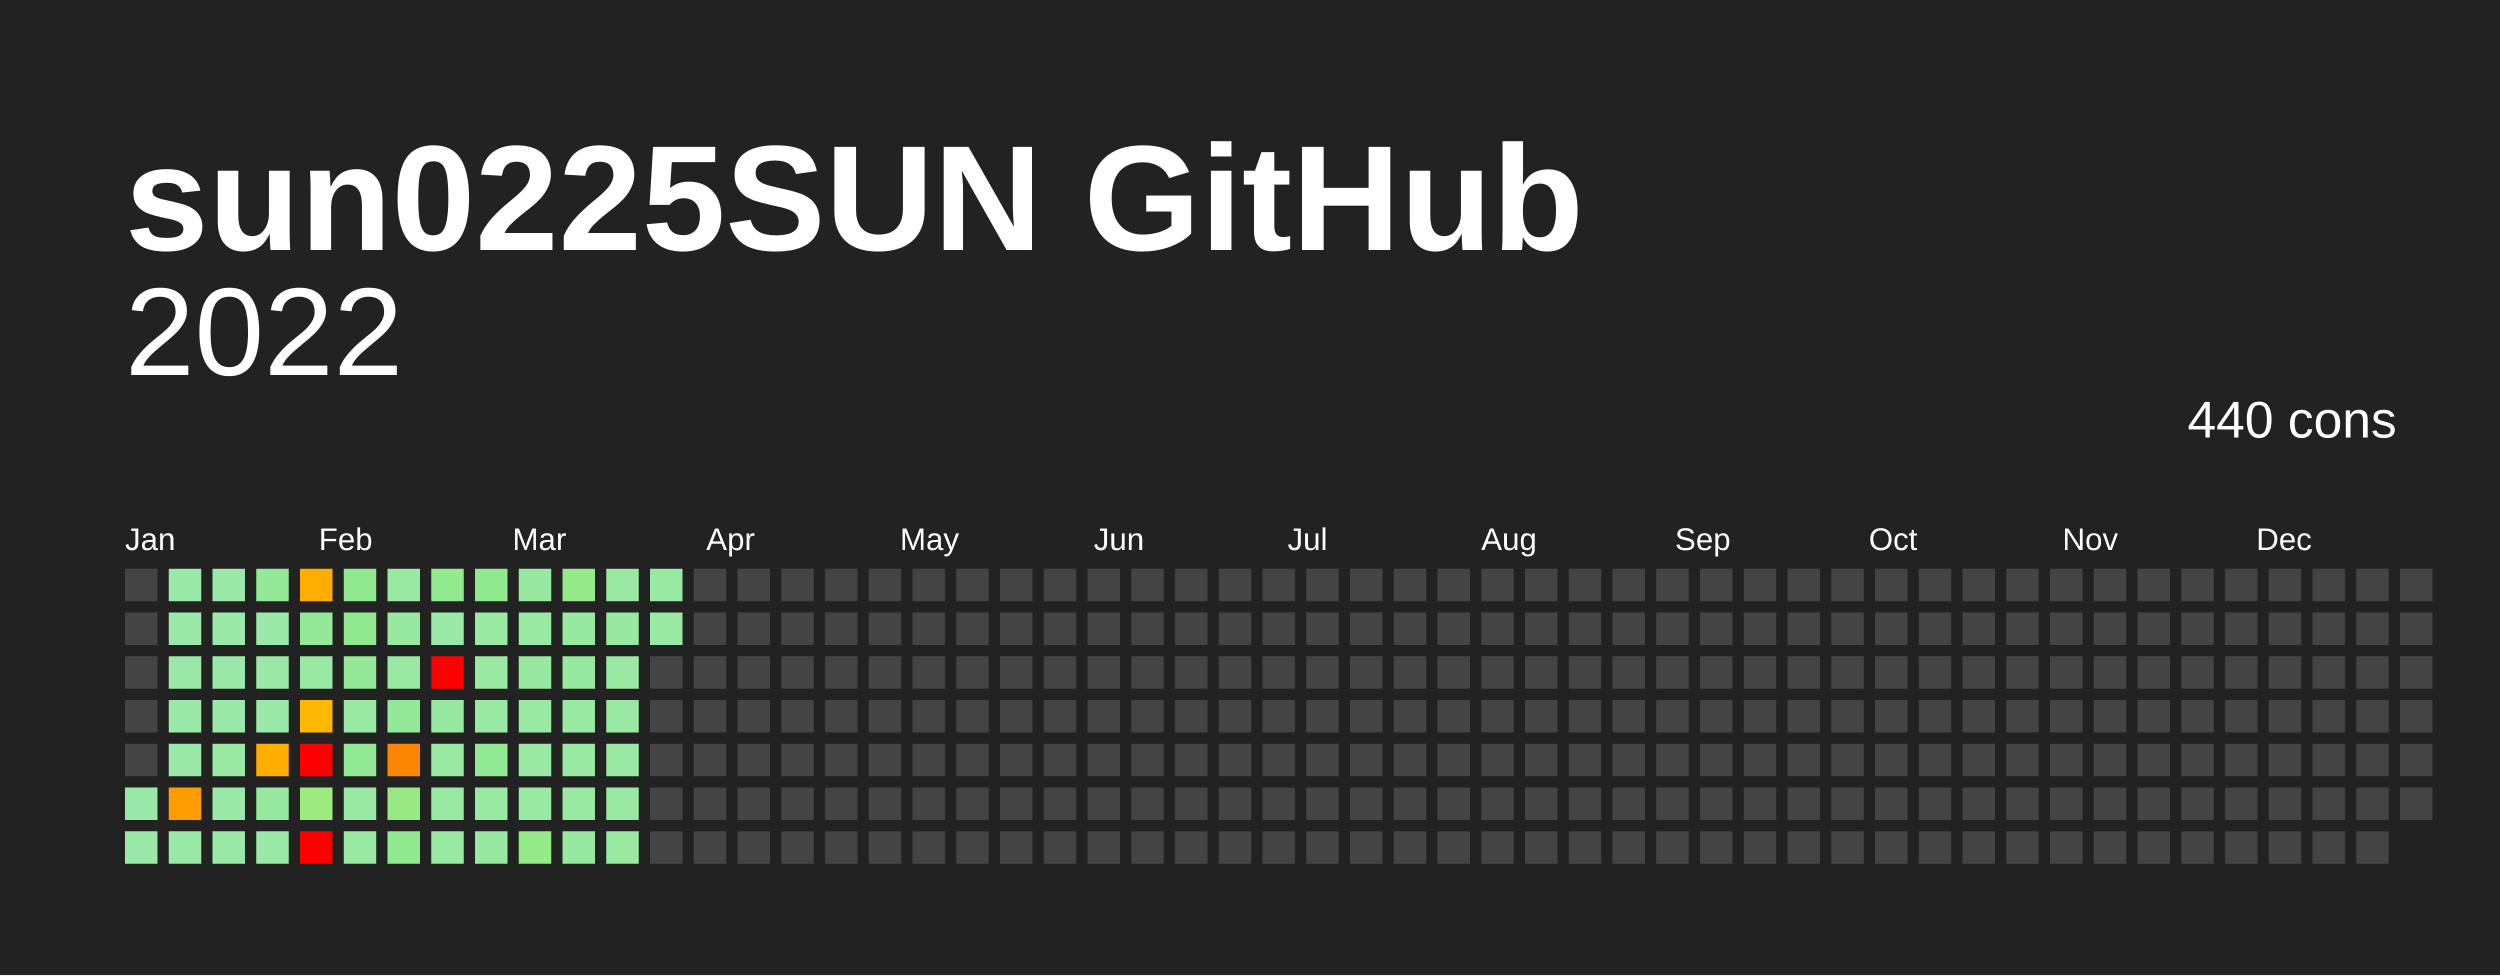
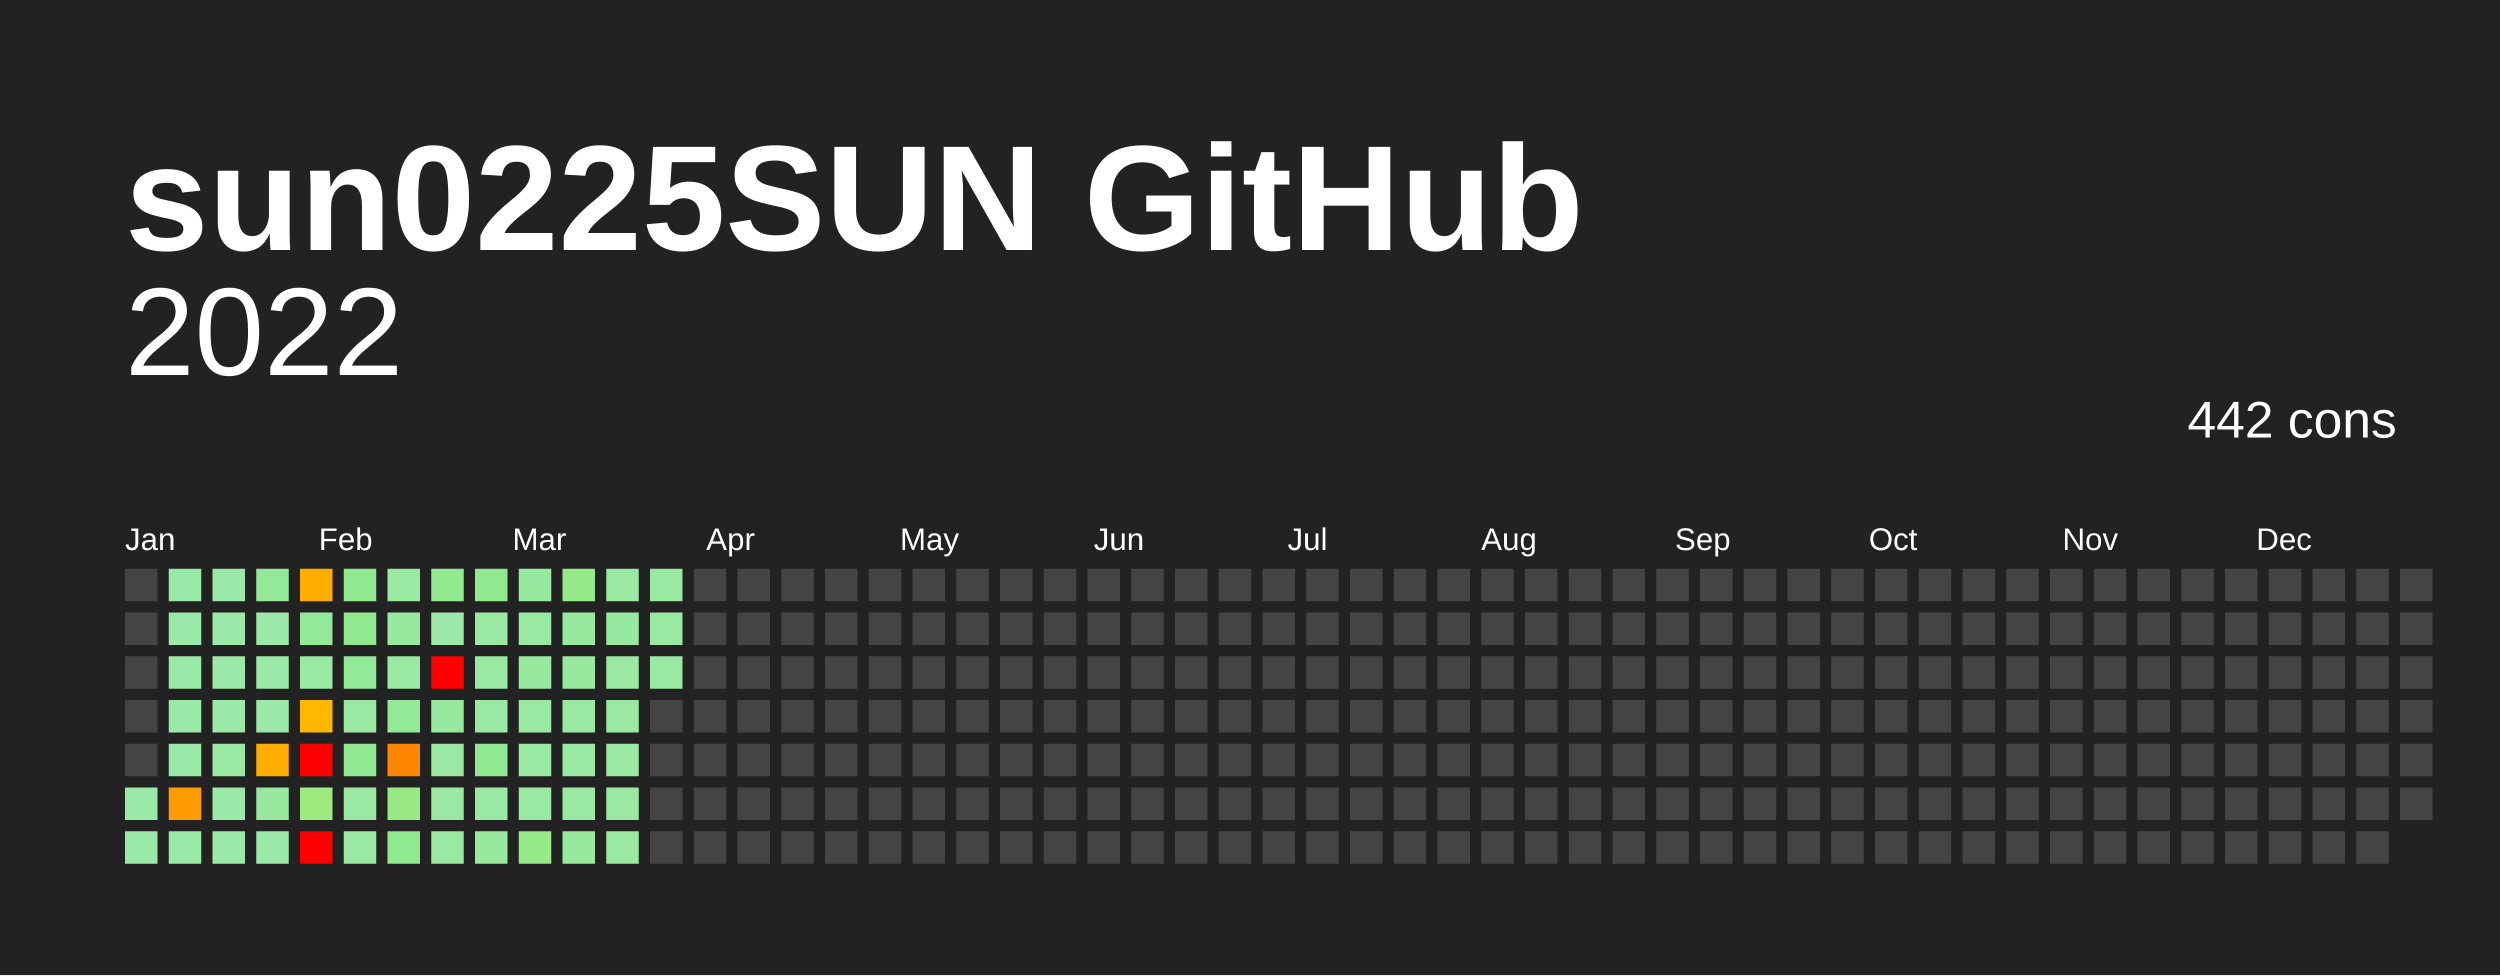
<svg xmlns="http://www.w3.org/2000/svg" baseProfile="full" height="78mm" version="1.1" viewBox="0,0,200,78" width="200mm">
  <defs />
  <rect fill="#222222" height="78" width="200" x="0" y="0" />
  <text fill="#FFFFFF" style="font-size:12px; font-family:Arial; font-weight:bold;" x="10" y="20">sun0225SUN GitHub</text>
  <text alignment-baseline="hanging" fill="#FFFFFF" style="font-size:10.0px; font-family:Arial;" x="10" y="30">2022</text>
-   <text alignment-baseline="hanging" fill="#FFFFFF" style="font-size:4.125px; font-family:Arial;" x="175" y="35">440 cons</text>
+   <text alignment-baseline="hanging" fill="#FFFFFF" style="font-size:4.125px; font-family:Arial;" x="175" y="35">442 cons</text>
  <text fill="#FFFFFF" style="font-size:2.5px; font-family:Arial" x="10.0" y="44">Jan</text>
  <text fill="#FFFFFF" style="font-size:2.5px; font-family:Arial" x="25.5" y="44">Feb</text>
  <text fill="#FFFFFF" style="font-size:2.5px; font-family:Arial" x="41.0" y="44">Mar</text>
  <text fill="#FFFFFF" style="font-size:2.5px; font-family:Arial" x="56.5" y="44">Apr</text>
  <text fill="#FFFFFF" style="font-size:2.5px; font-family:Arial" x="72.0" y="44">May</text>
  <text fill="#FFFFFF" style="font-size:2.5px; font-family:Arial" x="87.5" y="44">Jun</text>
  <text fill="#FFFFFF" style="font-size:2.5px; font-family:Arial" x="103.0" y="44">Jul</text>
  <text fill="#FFFFFF" style="font-size:2.5px; font-family:Arial" x="118.5" y="44">Aug</text>
  <text fill="#FFFFFF" style="font-size:2.5px; font-family:Arial" x="134.0" y="44">Sep</text>
  <text fill="#FFFFFF" style="font-size:2.5px; font-family:Arial" x="149.5" y="44">Oct</text>
  <text fill="#FFFFFF" style="font-size:2.5px; font-family:Arial" x="165.0" y="44">Nov</text>
  <text fill="#FFFFFF" style="font-size:2.5px; font-family:Arial" x="180.5" y="44">Dec</text>
  <rect fill="#444444" height="2.6" width="2.6" x="10.0" y="45.5" />
  <rect fill="#444444" height="2.6" width="2.6" x="10.0" y="49.0" />
  <rect fill="#444444" height="2.6" width="2.6" x="10.0" y="52.5" />
  <rect fill="#444444" height="2.6" width="2.6" x="10.0" y="56.0" />
  <rect fill="#444444" height="2.6" width="2.6" x="10.0" y="59.5" />
  <rect fill="#9be9a8" height="2.6" width="2.6" x="10.0" y="63.0" />
  <rect fill="#9be9a8" height="2.6" width="2.6" x="10.0" y="66.5" />
  <rect fill="#9be9a8" height="2.6" width="2.6" x="13.5" y="45.5" />
  <rect fill="#9be9a8" height="2.6" width="2.6" x="13.5" y="49.0" />
  <rect fill="#9be9a8" height="2.6" width="2.6" x="13.5" y="52.5" />
  <rect fill="#9be9a8" height="2.6" width="2.6" x="13.5" y="56.0" />
  <rect fill="#9be9a8" height="2.6" width="2.6" x="13.5" y="59.5" />
  <rect fill="#ff9d00" height="2.6" width="2.6" x="13.5" y="63.0" />
  <rect fill="#9be9a8" height="2.6" width="2.6" x="13.5" y="66.5" />
  <rect fill="#9be9a8" height="2.6" width="2.6" x="17.0" y="45.5" />
  <rect fill="#9be9a8" height="2.6" width="2.6" x="17.0" y="49.0" />
  <rect fill="#9be9a8" height="2.6" width="2.6" x="17.0" y="52.5" />
  <rect fill="#9be9a8" height="2.6" width="2.6" x="17.0" y="56.0" />
  <rect fill="#99e9a3" height="2.6" width="2.6" x="17.0" y="59.5" />
  <rect fill="#9be9a8" height="2.6" width="2.6" x="17.0" y="63.0" />
  <rect fill="#9be9a8" height="2.6" width="2.6" x="17.0" y="66.5" />
  <rect fill="#94e999" height="2.6" width="2.6" x="20.5" y="45.5" />
  <rect fill="#9be9a8" height="2.6" width="2.6" x="20.5" y="49.0" />
  <rect fill="#9be9a8" height="2.6" width="2.6" x="20.5" y="52.5" />
  <rect fill="#9be9a8" height="2.6" width="2.6" x="20.5" y="56.0" />
  <rect fill="#ffae00" height="2.6" width="2.6" x="20.5" y="59.5" />
  <rect fill="#96e99e" height="2.6" width="2.6" x="20.5" y="63.0" />
  <rect fill="#9be9a8" height="2.6" width="2.6" x="20.5" y="66.5" />
  <rect fill="#ffae00" height="2.6" width="2.6" x="24.0" y="45.5" />
  <rect fill="#94e999" height="2.6" width="2.6" x="24.0" y="49.0" />
  <rect fill="#99e9a3" height="2.6" width="2.6" x="24.0" y="52.5" />
  <rect fill="#ffb700" height="2.6" width="2.6" x="24.0" y="56.0" />
  <rect fill="red" height="2.6" width="2.6" x="24.0" y="59.5" />
  <rect fill="#9dea7e" height="2.6" width="2.6" x="24.0" y="63.0" />
  <rect fill="red" height="2.6" width="2.6" x="24.0" y="66.5" />
  <rect fill="#91e98f" height="2.6" width="2.6" x="27.5" y="45.5" />
  <rect fill="#91e98f" height="2.6" width="2.6" x="27.5" y="49.0" />
  <rect fill="#94e999" height="2.6" width="2.6" x="27.5" y="52.5" />
  <rect fill="#99e9a3" height="2.6" width="2.6" x="27.5" y="56.0" />
  <rect fill="#92e993" height="2.6" width="2.6" x="27.5" y="59.5" />
  <rect fill="#99e9a3" height="2.6" width="2.6" x="27.5" y="63.0" />
  <rect fill="#99e9a3" height="2.6" width="2.6" x="27.5" y="66.5" />
  <rect fill="#99e9a3" height="2.6" width="2.6" x="31.0" y="45.5" />
  <rect fill="#96e99e" height="2.6" width="2.6" x="31.0" y="49.0" />
  <rect fill="#99e9a3" height="2.6" width="2.6" x="31.0" y="52.5" />
  <rect fill="#94e999" height="2.6" width="2.6" x="31.0" y="56.0" />
  <rect fill="#ff8600" height="2.6" width="2.6" x="31.0" y="59.5" />
  <rect fill="#99e983" height="2.6" width="2.6" x="31.0" y="63.0" />
  <rect fill="#91e98f" height="2.6" width="2.6" x="31.0" y="66.5" />
  <rect fill="#93e98d" height="2.6" width="2.6" x="34.5" y="45.5" />
  <rect fill="#9be9a8" height="2.6" width="2.6" x="34.5" y="49.0" />
  <rect fill="red" height="2.6" width="2.6" x="34.5" y="52.5" />
  <rect fill="#96e99e" height="2.6" width="2.6" x="34.5" y="56.0" />
  <rect fill="#99e9a3" height="2.6" width="2.6" x="34.5" y="59.5" />
  <rect fill="#99e9a3" height="2.6" width="2.6" x="34.5" y="63.0" />
  <rect fill="#99e9a3" height="2.6" width="2.6" x="34.5" y="66.5" />
  <rect fill="#91e98f" height="2.6" width="2.6" x="38.0" y="45.5" />
  <rect fill="#99e9a3" height="2.6" width="2.6" x="38.0" y="49.0" />
  <rect fill="#99e9a3" height="2.6" width="2.6" x="38.0" y="52.5" />
  <rect fill="#99e9a3" height="2.6" width="2.6" x="38.0" y="56.0" />
  <rect fill="#92e993" height="2.6" width="2.6" x="38.0" y="59.5" />
  <rect fill="#99e9a3" height="2.6" width="2.6" x="38.0" y="63.0" />
  <rect fill="#96e99e" height="2.6" width="2.6" x="38.0" y="66.5" />
  <rect fill="#96e99e" height="2.6" width="2.6" x="41.5" y="45.5" />
  <rect fill="#99e9a3" height="2.6" width="2.6" x="41.5" y="49.0" />
  <rect fill="#96e99e" height="2.6" width="2.6" x="41.5" y="52.5" />
  <rect fill="#99e9a3" height="2.6" width="2.6" x="41.5" y="56.0" />
  <rect fill="#99e9a3" height="2.6" width="2.6" x="41.5" y="59.5" />
  <rect fill="#99e9a3" height="2.6" width="2.6" x="41.5" y="63.0" />
  <rect fill="#95e988" height="2.6" width="2.6" x="41.5" y="66.5" />
  <rect fill="#95e988" height="2.6" width="2.6" x="45.0" y="45.5" />
  <rect fill="#96e99e" height="2.6" width="2.6" x="45.0" y="49.0" />
  <rect fill="#96e99e" height="2.6" width="2.6" x="45.0" y="52.5" />
  <rect fill="#99e9a3" height="2.6" width="2.6" x="45.0" y="56.0" />
  <rect fill="#99e9a3" height="2.6" width="2.6" x="45.0" y="59.5" />
  <rect fill="#99e9a3" height="2.6" width="2.6" x="45.0" y="63.0" />
  <rect fill="#96e99e" height="2.6" width="2.6" x="45.0" y="66.5" />
  <rect fill="#99e9a3" height="2.6" width="2.6" x="48.5" y="45.5" />
  <rect fill="#96e99e" height="2.6" width="2.6" x="48.5" y="49.0" />
  <rect fill="#99e9a3" height="2.6" width="2.6" x="48.5" y="52.5" />
  <rect fill="#99e9a3" height="2.6" width="2.6" x="48.5" y="56.0" />
  <rect fill="#99e9a3" height="2.6" width="2.6" x="48.5" y="59.5" />
  <rect fill="#99e9a3" height="2.6" width="2.6" x="48.5" y="63.0" />
  <rect fill="#99e9a3" height="2.6" width="2.6" x="48.5" y="66.5" />
  <rect fill="#99e9a3" height="2.6" width="2.6" x="52.0" y="45.5" />
  <rect fill="#99e9a3" height="2.6" width="2.6" x="52.0" y="49.0" />
-   <rect fill="#444444" height="2.6" width="2.6" x="52.0" y="52.5" />
+   <rect fill="#99e9a3" height="2.6" width="2.6" x="52.0" y="52.5" />
  <rect fill="#444444" height="2.6" width="2.6" x="52.0" y="56.0" />
  <rect fill="#444444" height="2.6" width="2.6" x="52.0" y="59.5" />
  <rect fill="#444444" height="2.6" width="2.6" x="52.0" y="63.0" />
  <rect fill="#444444" height="2.6" width="2.6" x="52.0" y="66.5" />
  <rect fill="#444444" height="2.6" width="2.6" x="55.5" y="45.5" />
  <rect fill="#444444" height="2.6" width="2.6" x="55.5" y="49.0" />
  <rect fill="#444444" height="2.6" width="2.6" x="55.5" y="52.5" />
  <rect fill="#444444" height="2.6" width="2.6" x="55.5" y="56.0" />
  <rect fill="#444444" height="2.6" width="2.6" x="55.5" y="59.5" />
  <rect fill="#444444" height="2.6" width="2.6" x="55.5" y="63.0" />
  <rect fill="#444444" height="2.6" width="2.6" x="55.5" y="66.5" />
  <rect fill="#444444" height="2.6" width="2.6" x="59.0" y="45.5" />
  <rect fill="#444444" height="2.6" width="2.6" x="59.0" y="49.0" />
  <rect fill="#444444" height="2.6" width="2.6" x="59.0" y="52.5" />
  <rect fill="#444444" height="2.6" width="2.6" x="59.0" y="56.0" />
  <rect fill="#444444" height="2.6" width="2.6" x="59.0" y="59.5" />
  <rect fill="#444444" height="2.6" width="2.6" x="59.0" y="63.0" />
  <rect fill="#444444" height="2.6" width="2.6" x="59.0" y="66.5" />
  <rect fill="#444444" height="2.6" width="2.6" x="62.5" y="45.5" />
  <rect fill="#444444" height="2.6" width="2.6" x="62.5" y="49.0" />
  <rect fill="#444444" height="2.6" width="2.6" x="62.5" y="52.5" />
  <rect fill="#444444" height="2.6" width="2.6" x="62.5" y="56.0" />
  <rect fill="#444444" height="2.6" width="2.6" x="62.5" y="59.5" />
  <rect fill="#444444" height="2.6" width="2.6" x="62.5" y="63.0" />
  <rect fill="#444444" height="2.6" width="2.6" x="62.5" y="66.5" />
  <rect fill="#444444" height="2.6" width="2.6" x="66.0" y="45.5" />
  <rect fill="#444444" height="2.6" width="2.6" x="66.0" y="49.0" />
  <rect fill="#444444" height="2.6" width="2.6" x="66.0" y="52.5" />
  <rect fill="#444444" height="2.6" width="2.6" x="66.0" y="56.0" />
  <rect fill="#444444" height="2.6" width="2.6" x="66.0" y="59.5" />
  <rect fill="#444444" height="2.6" width="2.6" x="66.0" y="63.0" />
  <rect fill="#444444" height="2.6" width="2.6" x="66.0" y="66.5" />
  <rect fill="#444444" height="2.6" width="2.6" x="69.5" y="45.5" />
  <rect fill="#444444" height="2.6" width="2.6" x="69.5" y="49.0" />
  <rect fill="#444444" height="2.6" width="2.6" x="69.5" y="52.5" />
  <rect fill="#444444" height="2.6" width="2.6" x="69.5" y="56.0" />
  <rect fill="#444444" height="2.6" width="2.6" x="69.5" y="59.5" />
  <rect fill="#444444" height="2.6" width="2.6" x="69.5" y="63.0" />
  <rect fill="#444444" height="2.6" width="2.6" x="69.5" y="66.5" />
  <rect fill="#444444" height="2.6" width="2.6" x="73.0" y="45.5" />
  <rect fill="#444444" height="2.6" width="2.6" x="73.0" y="49.0" />
  <rect fill="#444444" height="2.6" width="2.6" x="73.0" y="52.5" />
  <rect fill="#444444" height="2.6" width="2.6" x="73.0" y="56.0" />
  <rect fill="#444444" height="2.6" width="2.6" x="73.0" y="59.5" />
  <rect fill="#444444" height="2.6" width="2.6" x="73.0" y="63.0" />
  <rect fill="#444444" height="2.6" width="2.6" x="73.0" y="66.5" />
  <rect fill="#444444" height="2.6" width="2.6" x="76.5" y="45.5" />
  <rect fill="#444444" height="2.6" width="2.6" x="76.5" y="49.0" />
  <rect fill="#444444" height="2.6" width="2.6" x="76.5" y="52.5" />
  <rect fill="#444444" height="2.6" width="2.6" x="76.5" y="56.0" />
  <rect fill="#444444" height="2.6" width="2.6" x="76.5" y="59.5" />
  <rect fill="#444444" height="2.6" width="2.6" x="76.5" y="63.0" />
  <rect fill="#444444" height="2.6" width="2.6" x="76.5" y="66.5" />
  <rect fill="#444444" height="2.6" width="2.6" x="80.0" y="45.5" />
  <rect fill="#444444" height="2.6" width="2.6" x="80.0" y="49.0" />
  <rect fill="#444444" height="2.6" width="2.6" x="80.0" y="52.5" />
  <rect fill="#444444" height="2.6" width="2.6" x="80.0" y="56.0" />
  <rect fill="#444444" height="2.6" width="2.6" x="80.0" y="59.5" />
  <rect fill="#444444" height="2.6" width="2.6" x="80.0" y="63.0" />
  <rect fill="#444444" height="2.6" width="2.6" x="80.0" y="66.5" />
  <rect fill="#444444" height="2.6" width="2.6" x="83.5" y="45.5" />
  <rect fill="#444444" height="2.6" width="2.6" x="83.5" y="49.0" />
  <rect fill="#444444" height="2.6" width="2.6" x="83.5" y="52.5" />
  <rect fill="#444444" height="2.6" width="2.6" x="83.5" y="56.0" />
  <rect fill="#444444" height="2.6" width="2.6" x="83.5" y="59.5" />
  <rect fill="#444444" height="2.6" width="2.6" x="83.5" y="63.0" />
  <rect fill="#444444" height="2.6" width="2.6" x="83.5" y="66.5" />
  <rect fill="#444444" height="2.6" width="2.6" x="87.0" y="45.5" />
  <rect fill="#444444" height="2.6" width="2.6" x="87.0" y="49.0" />
  <rect fill="#444444" height="2.6" width="2.6" x="87.0" y="52.5" />
  <rect fill="#444444" height="2.6" width="2.6" x="87.0" y="56.0" />
  <rect fill="#444444" height="2.6" width="2.6" x="87.0" y="59.5" />
  <rect fill="#444444" height="2.6" width="2.6" x="87.0" y="63.0" />
  <rect fill="#444444" height="2.6" width="2.6" x="87.0" y="66.5" />
  <rect fill="#444444" height="2.6" width="2.6" x="90.5" y="45.5" />
  <rect fill="#444444" height="2.6" width="2.6" x="90.5" y="49.0" />
  <rect fill="#444444" height="2.6" width="2.6" x="90.5" y="52.5" />
  <rect fill="#444444" height="2.6" width="2.6" x="90.5" y="56.0" />
  <rect fill="#444444" height="2.6" width="2.6" x="90.5" y="59.5" />
  <rect fill="#444444" height="2.6" width="2.6" x="90.5" y="63.0" />
  <rect fill="#444444" height="2.6" width="2.6" x="90.5" y="66.5" />
  <rect fill="#444444" height="2.6" width="2.6" x="94.0" y="45.5" />
  <rect fill="#444444" height="2.6" width="2.6" x="94.0" y="49.0" />
  <rect fill="#444444" height="2.6" width="2.6" x="94.0" y="52.5" />
  <rect fill="#444444" height="2.6" width="2.6" x="94.0" y="56.0" />
  <rect fill="#444444" height="2.6" width="2.6" x="94.0" y="59.5" />
  <rect fill="#444444" height="2.6" width="2.6" x="94.0" y="63.0" />
  <rect fill="#444444" height="2.6" width="2.6" x="94.0" y="66.5" />
  <rect fill="#444444" height="2.6" width="2.6" x="97.5" y="45.5" />
  <rect fill="#444444" height="2.6" width="2.6" x="97.5" y="49.0" />
  <rect fill="#444444" height="2.6" width="2.6" x="97.5" y="52.5" />
  <rect fill="#444444" height="2.6" width="2.6" x="97.5" y="56.0" />
  <rect fill="#444444" height="2.6" width="2.6" x="97.5" y="59.5" />
  <rect fill="#444444" height="2.6" width="2.6" x="97.5" y="63.0" />
  <rect fill="#444444" height="2.6" width="2.6" x="97.5" y="66.5" />
  <rect fill="#444444" height="2.6" width="2.6" x="101.0" y="45.5" />
  <rect fill="#444444" height="2.6" width="2.6" x="101.0" y="49.0" />
  <rect fill="#444444" height="2.6" width="2.6" x="101.0" y="52.5" />
  <rect fill="#444444" height="2.6" width="2.6" x="101.0" y="56.0" />
  <rect fill="#444444" height="2.6" width="2.6" x="101.0" y="59.5" />
  <rect fill="#444444" height="2.6" width="2.6" x="101.0" y="63.0" />
  <rect fill="#444444" height="2.6" width="2.6" x="101.0" y="66.5" />
  <rect fill="#444444" height="2.6" width="2.6" x="104.5" y="45.5" />
  <rect fill="#444444" height="2.6" width="2.6" x="104.5" y="49.0" />
  <rect fill="#444444" height="2.6" width="2.6" x="104.5" y="52.5" />
  <rect fill="#444444" height="2.6" width="2.6" x="104.5" y="56.0" />
  <rect fill="#444444" height="2.6" width="2.6" x="104.5" y="59.5" />
  <rect fill="#444444" height="2.6" width="2.6" x="104.5" y="63.0" />
  <rect fill="#444444" height="2.6" width="2.6" x="104.5" y="66.5" />
  <rect fill="#444444" height="2.6" width="2.6" x="108.0" y="45.5" />
  <rect fill="#444444" height="2.6" width="2.6" x="108.0" y="49.0" />
  <rect fill="#444444" height="2.6" width="2.6" x="108.0" y="52.5" />
  <rect fill="#444444" height="2.6" width="2.6" x="108.0" y="56.0" />
  <rect fill="#444444" height="2.6" width="2.6" x="108.0" y="59.5" />
  <rect fill="#444444" height="2.6" width="2.6" x="108.0" y="63.0" />
  <rect fill="#444444" height="2.6" width="2.6" x="108.0" y="66.5" />
  <rect fill="#444444" height="2.6" width="2.6" x="111.5" y="45.5" />
  <rect fill="#444444" height="2.6" width="2.6" x="111.5" y="49.0" />
  <rect fill="#444444" height="2.6" width="2.6" x="111.5" y="52.5" />
  <rect fill="#444444" height="2.6" width="2.6" x="111.5" y="56.0" />
  <rect fill="#444444" height="2.6" width="2.6" x="111.5" y="59.5" />
  <rect fill="#444444" height="2.6" width="2.6" x="111.5" y="63.0" />
  <rect fill="#444444" height="2.6" width="2.6" x="111.5" y="66.5" />
  <rect fill="#444444" height="2.6" width="2.6" x="115.0" y="45.5" />
  <rect fill="#444444" height="2.6" width="2.6" x="115.0" y="49.0" />
  <rect fill="#444444" height="2.6" width="2.6" x="115.0" y="52.5" />
  <rect fill="#444444" height="2.6" width="2.6" x="115.0" y="56.0" />
  <rect fill="#444444" height="2.6" width="2.6" x="115.0" y="59.5" />
  <rect fill="#444444" height="2.6" width="2.6" x="115.0" y="63.0" />
  <rect fill="#444444" height="2.6" width="2.6" x="115.0" y="66.5" />
  <rect fill="#444444" height="2.6" width="2.6" x="118.5" y="45.5" />
  <rect fill="#444444" height="2.6" width="2.6" x="118.5" y="49.0" />
  <rect fill="#444444" height="2.6" width="2.6" x="118.5" y="52.5" />
  <rect fill="#444444" height="2.6" width="2.6" x="118.5" y="56.0" />
  <rect fill="#444444" height="2.6" width="2.6" x="118.5" y="59.5" />
  <rect fill="#444444" height="2.6" width="2.6" x="118.5" y="63.0" />
  <rect fill="#444444" height="2.6" width="2.6" x="118.5" y="66.5" />
  <rect fill="#444444" height="2.6" width="2.6" x="122.0" y="45.5" />
  <rect fill="#444444" height="2.6" width="2.6" x="122.0" y="49.0" />
  <rect fill="#444444" height="2.6" width="2.6" x="122.0" y="52.5" />
  <rect fill="#444444" height="2.6" width="2.6" x="122.0" y="56.0" />
  <rect fill="#444444" height="2.6" width="2.6" x="122.0" y="59.5" />
  <rect fill="#444444" height="2.6" width="2.6" x="122.0" y="63.0" />
  <rect fill="#444444" height="2.6" width="2.6" x="122.0" y="66.5" />
  <rect fill="#444444" height="2.6" width="2.6" x="125.5" y="45.5" />
  <rect fill="#444444" height="2.6" width="2.6" x="125.5" y="49.0" />
  <rect fill="#444444" height="2.6" width="2.6" x="125.5" y="52.5" />
  <rect fill="#444444" height="2.6" width="2.6" x="125.5" y="56.0" />
  <rect fill="#444444" height="2.6" width="2.6" x="125.5" y="59.5" />
  <rect fill="#444444" height="2.6" width="2.6" x="125.5" y="63.0" />
  <rect fill="#444444" height="2.6" width="2.6" x="125.5" y="66.5" />
  <rect fill="#444444" height="2.6" width="2.6" x="129.0" y="45.5" />
  <rect fill="#444444" height="2.6" width="2.6" x="129.0" y="49.0" />
  <rect fill="#444444" height="2.6" width="2.6" x="129.0" y="52.5" />
  <rect fill="#444444" height="2.6" width="2.6" x="129.0" y="56.0" />
  <rect fill="#444444" height="2.6" width="2.6" x="129.0" y="59.5" />
  <rect fill="#444444" height="2.6" width="2.6" x="129.0" y="63.0" />
  <rect fill="#444444" height="2.6" width="2.6" x="129.0" y="66.5" />
  <rect fill="#444444" height="2.6" width="2.6" x="132.5" y="45.5" />
  <rect fill="#444444" height="2.6" width="2.6" x="132.5" y="49.0" />
  <rect fill="#444444" height="2.6" width="2.6" x="132.5" y="52.5" />
  <rect fill="#444444" height="2.6" width="2.6" x="132.5" y="56.0" />
  <rect fill="#444444" height="2.6" width="2.6" x="132.5" y="59.5" />
  <rect fill="#444444" height="2.6" width="2.6" x="132.5" y="63.0" />
  <rect fill="#444444" height="2.6" width="2.6" x="132.5" y="66.5" />
  <rect fill="#444444" height="2.6" width="2.6" x="136.0" y="45.5" />
  <rect fill="#444444" height="2.6" width="2.6" x="136.0" y="49.0" />
  <rect fill="#444444" height="2.6" width="2.6" x="136.0" y="52.5" />
  <rect fill="#444444" height="2.6" width="2.6" x="136.0" y="56.0" />
  <rect fill="#444444" height="2.6" width="2.6" x="136.0" y="59.5" />
  <rect fill="#444444" height="2.6" width="2.6" x="136.0" y="63.0" />
  <rect fill="#444444" height="2.6" width="2.6" x="136.0" y="66.5" />
  <rect fill="#444444" height="2.6" width="2.6" x="139.5" y="45.5" />
  <rect fill="#444444" height="2.6" width="2.6" x="139.5" y="49.0" />
  <rect fill="#444444" height="2.6" width="2.6" x="139.5" y="52.5" />
  <rect fill="#444444" height="2.6" width="2.6" x="139.5" y="56.0" />
  <rect fill="#444444" height="2.6" width="2.6" x="139.5" y="59.5" />
  <rect fill="#444444" height="2.6" width="2.6" x="139.5" y="63.0" />
  <rect fill="#444444" height="2.6" width="2.6" x="139.5" y="66.5" />
  <rect fill="#444444" height="2.6" width="2.6" x="143.0" y="45.5" />
  <rect fill="#444444" height="2.6" width="2.6" x="143.0" y="49.0" />
  <rect fill="#444444" height="2.6" width="2.6" x="143.0" y="52.5" />
  <rect fill="#444444" height="2.6" width="2.6" x="143.0" y="56.0" />
  <rect fill="#444444" height="2.6" width="2.6" x="143.0" y="59.5" />
  <rect fill="#444444" height="2.6" width="2.6" x="143.0" y="63.0" />
  <rect fill="#444444" height="2.6" width="2.6" x="143.0" y="66.5" />
  <rect fill="#444444" height="2.6" width="2.6" x="146.5" y="45.5" />
  <rect fill="#444444" height="2.6" width="2.6" x="146.5" y="49.0" />
  <rect fill="#444444" height="2.6" width="2.6" x="146.5" y="52.5" />
  <rect fill="#444444" height="2.6" width="2.6" x="146.5" y="56.0" />
  <rect fill="#444444" height="2.6" width="2.6" x="146.5" y="59.5" />
  <rect fill="#444444" height="2.6" width="2.6" x="146.5" y="63.0" />
  <rect fill="#444444" height="2.6" width="2.6" x="146.5" y="66.5" />
  <rect fill="#444444" height="2.6" width="2.6" x="150.0" y="45.5" />
  <rect fill="#444444" height="2.6" width="2.6" x="150.0" y="49.0" />
  <rect fill="#444444" height="2.6" width="2.6" x="150.0" y="52.5" />
  <rect fill="#444444" height="2.6" width="2.6" x="150.0" y="56.0" />
  <rect fill="#444444" height="2.6" width="2.6" x="150.0" y="59.5" />
  <rect fill="#444444" height="2.6" width="2.6" x="150.0" y="63.0" />
  <rect fill="#444444" height="2.6" width="2.6" x="150.0" y="66.5" />
  <rect fill="#444444" height="2.6" width="2.6" x="153.5" y="45.5" />
  <rect fill="#444444" height="2.6" width="2.6" x="153.5" y="49.0" />
  <rect fill="#444444" height="2.6" width="2.6" x="153.5" y="52.5" />
  <rect fill="#444444" height="2.6" width="2.6" x="153.5" y="56.0" />
  <rect fill="#444444" height="2.6" width="2.6" x="153.5" y="59.5" />
  <rect fill="#444444" height="2.6" width="2.6" x="153.5" y="63.0" />
  <rect fill="#444444" height="2.6" width="2.6" x="153.5" y="66.5" />
  <rect fill="#444444" height="2.6" width="2.6" x="157.0" y="45.5" />
  <rect fill="#444444" height="2.6" width="2.6" x="157.0" y="49.0" />
  <rect fill="#444444" height="2.6" width="2.6" x="157.0" y="52.5" />
  <rect fill="#444444" height="2.6" width="2.6" x="157.0" y="56.0" />
  <rect fill="#444444" height="2.6" width="2.6" x="157.0" y="59.5" />
  <rect fill="#444444" height="2.6" width="2.6" x="157.0" y="63.0" />
  <rect fill="#444444" height="2.6" width="2.6" x="157.0" y="66.5" />
  <rect fill="#444444" height="2.6" width="2.6" x="160.5" y="45.5" />
  <rect fill="#444444" height="2.6" width="2.6" x="160.5" y="49.0" />
  <rect fill="#444444" height="2.6" width="2.6" x="160.5" y="52.5" />
  <rect fill="#444444" height="2.6" width="2.6" x="160.5" y="56.0" />
  <rect fill="#444444" height="2.6" width="2.6" x="160.5" y="59.5" />
  <rect fill="#444444" height="2.6" width="2.6" x="160.5" y="63.0" />
  <rect fill="#444444" height="2.6" width="2.6" x="160.5" y="66.5" />
  <rect fill="#444444" height="2.6" width="2.6" x="164.0" y="45.5" />
  <rect fill="#444444" height="2.6" width="2.6" x="164.0" y="49.0" />
  <rect fill="#444444" height="2.6" width="2.6" x="164.0" y="52.5" />
  <rect fill="#444444" height="2.6" width="2.6" x="164.0" y="56.0" />
  <rect fill="#444444" height="2.6" width="2.6" x="164.0" y="59.5" />
  <rect fill="#444444" height="2.6" width="2.6" x="164.0" y="63.0" />
  <rect fill="#444444" height="2.6" width="2.6" x="164.0" y="66.5" />
  <rect fill="#444444" height="2.6" width="2.6" x="167.5" y="45.5" />
  <rect fill="#444444" height="2.6" width="2.6" x="167.5" y="49.0" />
  <rect fill="#444444" height="2.6" width="2.6" x="167.5" y="52.5" />
  <rect fill="#444444" height="2.6" width="2.6" x="167.5" y="56.0" />
  <rect fill="#444444" height="2.6" width="2.6" x="167.5" y="59.5" />
  <rect fill="#444444" height="2.6" width="2.6" x="167.5" y="63.0" />
  <rect fill="#444444" height="2.6" width="2.6" x="167.5" y="66.5" />
  <rect fill="#444444" height="2.6" width="2.6" x="171.0" y="45.5" />
  <rect fill="#444444" height="2.6" width="2.6" x="171.0" y="49.0" />
  <rect fill="#444444" height="2.6" width="2.6" x="171.0" y="52.5" />
  <rect fill="#444444" height="2.6" width="2.6" x="171.0" y="56.0" />
  <rect fill="#444444" height="2.6" width="2.6" x="171.0" y="59.5" />
  <rect fill="#444444" height="2.6" width="2.6" x="171.0" y="63.0" />
  <rect fill="#444444" height="2.6" width="2.6" x="171.0" y="66.5" />
  <rect fill="#444444" height="2.6" width="2.6" x="174.5" y="45.5" />
  <rect fill="#444444" height="2.6" width="2.6" x="174.5" y="49.0" />
  <rect fill="#444444" height="2.6" width="2.6" x="174.5" y="52.5" />
  <rect fill="#444444" height="2.6" width="2.6" x="174.5" y="56.0" />
  <rect fill="#444444" height="2.6" width="2.6" x="174.5" y="59.5" />
  <rect fill="#444444" height="2.6" width="2.6" x="174.5" y="63.0" />
  <rect fill="#444444" height="2.6" width="2.6" x="174.5" y="66.5" />
  <rect fill="#444444" height="2.6" width="2.6" x="178.0" y="45.5" />
  <rect fill="#444444" height="2.6" width="2.6" x="178.0" y="49.0" />
  <rect fill="#444444" height="2.6" width="2.6" x="178.0" y="52.5" />
  <rect fill="#444444" height="2.6" width="2.6" x="178.0" y="56.0" />
  <rect fill="#444444" height="2.6" width="2.6" x="178.0" y="59.5" />
  <rect fill="#444444" height="2.6" width="2.6" x="178.0" y="63.0" />
  <rect fill="#444444" height="2.6" width="2.6" x="178.0" y="66.5" />
  <rect fill="#444444" height="2.6" width="2.6" x="181.5" y="45.5" />
  <rect fill="#444444" height="2.6" width="2.6" x="181.5" y="49.0" />
  <rect fill="#444444" height="2.6" width="2.6" x="181.5" y="52.5" />
  <rect fill="#444444" height="2.6" width="2.6" x="181.5" y="56.0" />
  <rect fill="#444444" height="2.6" width="2.6" x="181.5" y="59.5" />
  <rect fill="#444444" height="2.6" width="2.6" x="181.5" y="63.0" />
  <rect fill="#444444" height="2.6" width="2.6" x="181.5" y="66.5" />
  <rect fill="#444444" height="2.6" width="2.6" x="185.0" y="45.5" />
  <rect fill="#444444" height="2.6" width="2.6" x="185.0" y="49.0" />
  <rect fill="#444444" height="2.6" width="2.6" x="185.0" y="52.5" />
  <rect fill="#444444" height="2.6" width="2.6" x="185.0" y="56.0" />
  <rect fill="#444444" height="2.6" width="2.6" x="185.0" y="59.5" />
  <rect fill="#444444" height="2.6" width="2.6" x="185.0" y="63.0" />
  <rect fill="#444444" height="2.6" width="2.6" x="185.0" y="66.5" />
  <rect fill="#444444" height="2.6" width="2.6" x="188.5" y="45.5" />
  <rect fill="#444444" height="2.6" width="2.6" x="188.5" y="49.0" />
  <rect fill="#444444" height="2.6" width="2.6" x="188.5" y="52.5" />
  <rect fill="#444444" height="2.6" width="2.6" x="188.5" y="56.0" />
  <rect fill="#444444" height="2.6" width="2.6" x="188.5" y="59.5" />
  <rect fill="#444444" height="2.6" width="2.6" x="188.5" y="63.0" />
  <rect fill="#444444" height="2.6" width="2.6" x="188.5" y="66.5" />
  <rect fill="#444444" height="2.6" width="2.6" x="192.0" y="45.5" />
  <rect fill="#444444" height="2.6" width="2.6" x="192.0" y="49.0" />
  <rect fill="#444444" height="2.6" width="2.6" x="192.0" y="52.5" />
  <rect fill="#444444" height="2.6" width="2.6" x="192.0" y="56.0" />
  <rect fill="#444444" height="2.6" width="2.6" x="192.0" y="59.5" />
  <rect fill="#444444" height="2.6" width="2.6" x="192.0" y="63.0" />
</svg>
